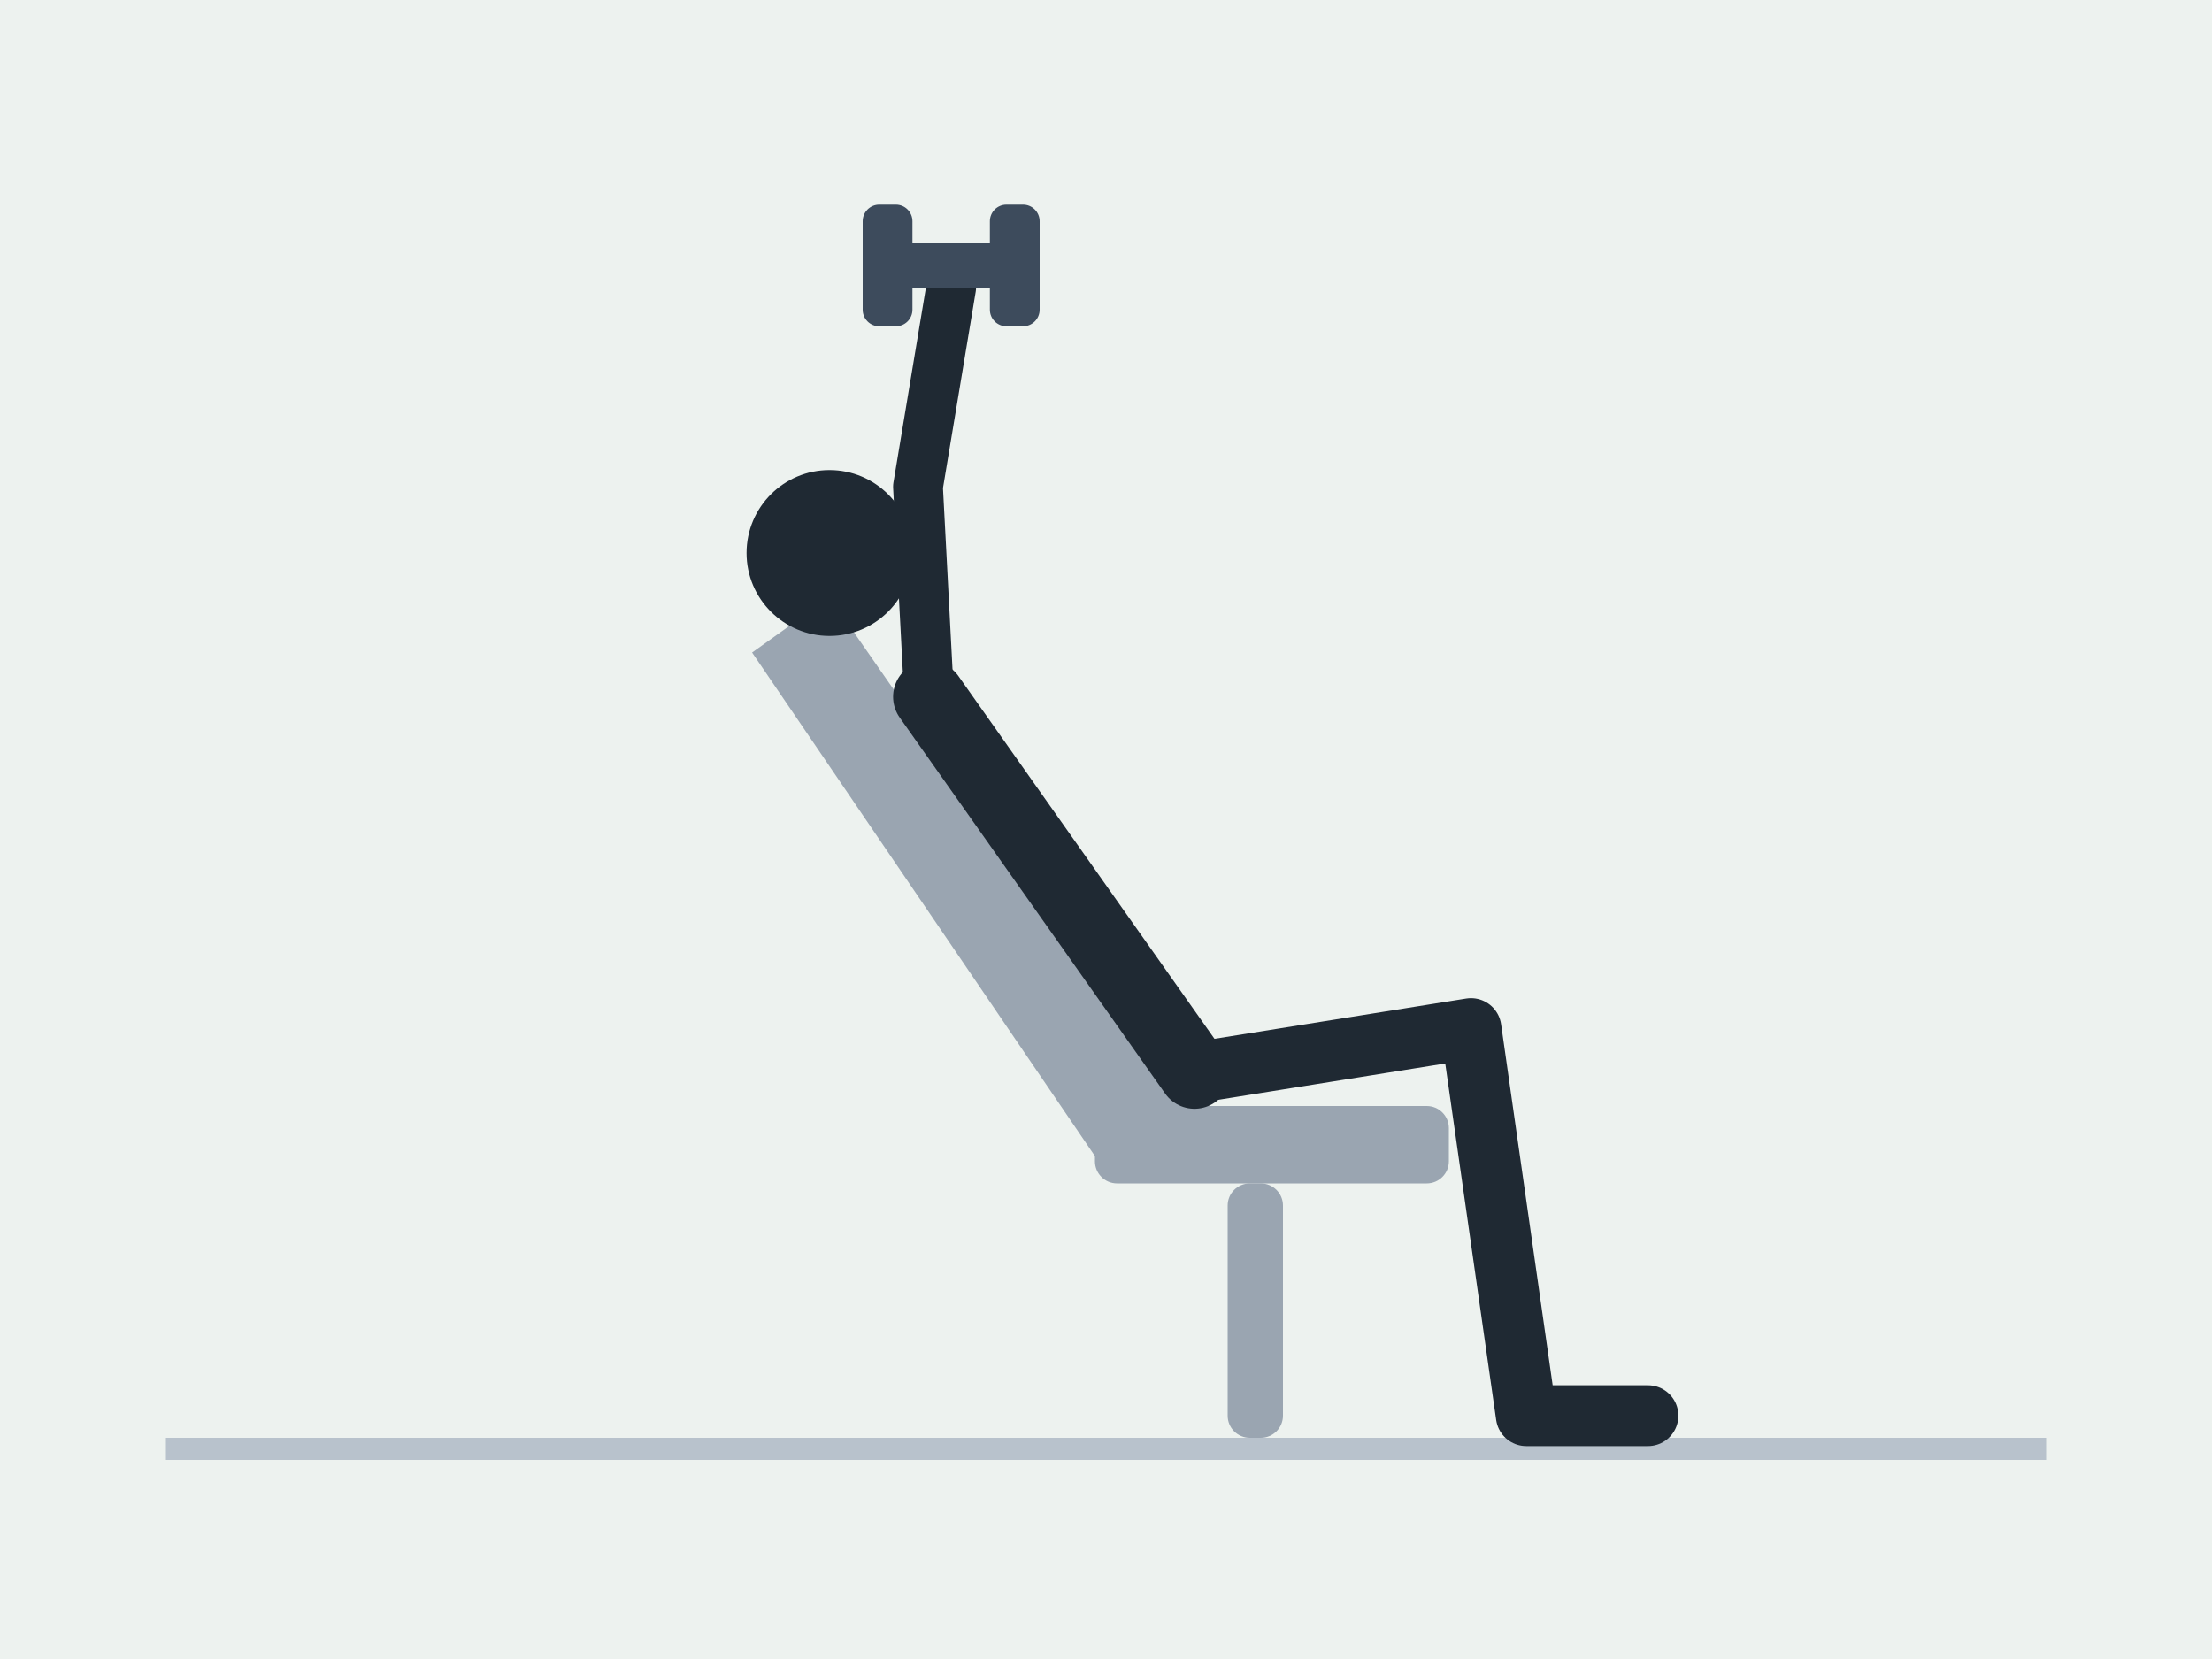
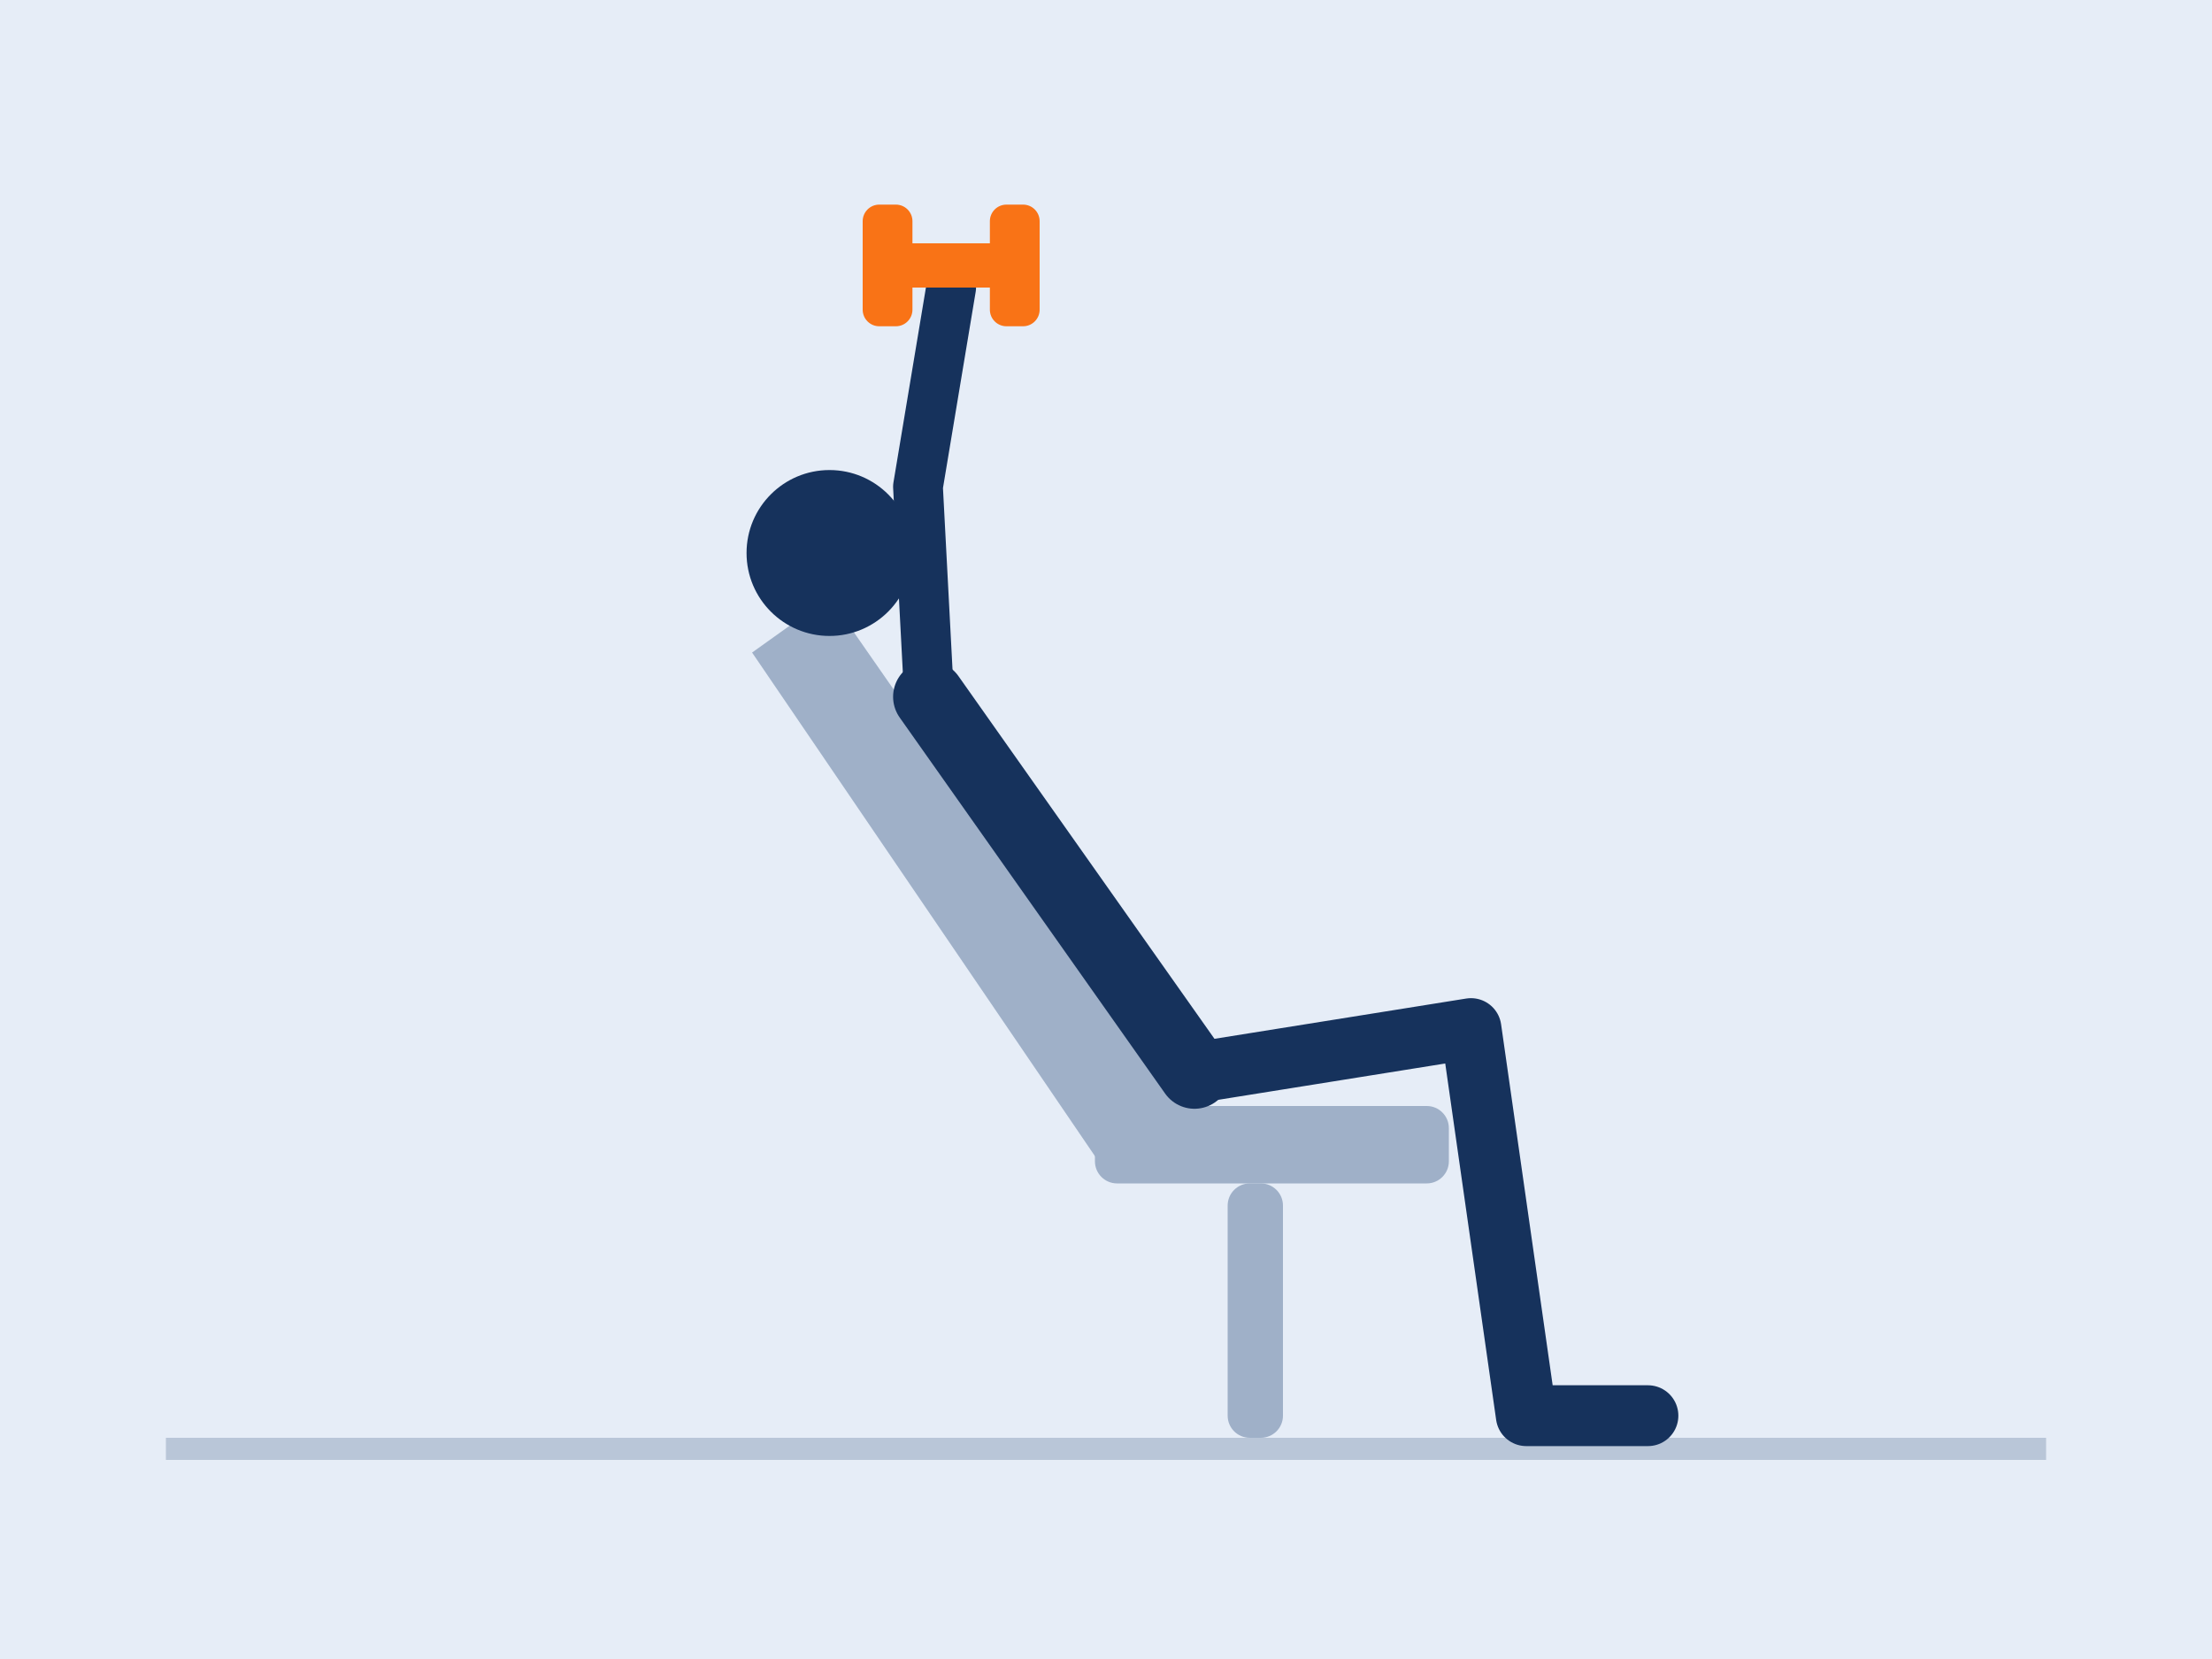
<svg xmlns="http://www.w3.org/2000/svg" viewBox="0 0 400 300" width="400" height="300">
-   <rect width="400" height="300" fill="#edf2ef" />
-   <line x1="30" y1="262" x2="370" y2="262" stroke="#b8c2cc" stroke-width="4" />
-   <polygon points="200,212 136,118 150,108 214,200" fill="#9aa5b1" />
-   <rect x="198" y="200" width="64" height="14" rx="4" fill="#9aa5b1" />
-   <rect x="222" y="214" width="10" height="46" rx="4" fill="#9aa5b1" />
-   <polyline points="216,194 266,186 276,256 298,256" fill="none" stroke="#1f2933" stroke-width="11" stroke-linecap="round" stroke-linejoin="round" />
-   <line x1="168" y1="126" x2="216" y2="194" stroke="#1f2933" stroke-width="13" stroke-linecap="round" />
-   <polyline points="168,126 166,88 172,52" fill="none" stroke="#1f2933" stroke-width="9" stroke-linecap="round" stroke-linejoin="round" />
-   <circle cx="150" cy="100" r="15" fill="#1f2933" />
-   <rect x="158" y="44" width="28" height="8" rx="3" fill="#3d4b5c" />
-   <rect x="156" y="37" width="9" height="22" rx="3" fill="#3d4b5c" />
-   <rect x="179" y="37" width="9" height="22" rx="3" fill="#3d4b5c" />
+   <rect width="400" height="300" fill="#e6edf7" />
+   <line x1="30" y1="262" x2="370" y2="262" stroke="#b9c6d8" stroke-width="4" />
+   <polygon points="200,212 136,118 150,108 214,200" fill="#9fb0c8" />
+   <rect x="198" y="200" width="64" height="14" rx="4" fill="#9fb0c8" />
+   <rect x="222" y="214" width="10" height="46" rx="4" fill="#9fb0c8" />
+   <polyline points="216,194 266,186 276,256 298,256" fill="none" stroke="#16325c" stroke-width="11" stroke-linecap="round" stroke-linejoin="round" />
+   <line x1="168" y1="126" x2="216" y2="194" stroke="#16325c" stroke-width="13" stroke-linecap="round" />
+   <polyline points="168,126 166,88 172,52" fill="none" stroke="#16325c" stroke-width="9" stroke-linecap="round" stroke-linejoin="round" />
+   <circle cx="150" cy="100" r="15" fill="#16325c" />
+   <rect x="158" y="44" width="28" height="8" rx="3" fill="#f97316" />
+   <rect x="156" y="37" width="9" height="22" rx="3" fill="#f97316" />
+   <rect x="179" y="37" width="9" height="22" rx="3" fill="#f97316" />
</svg>
